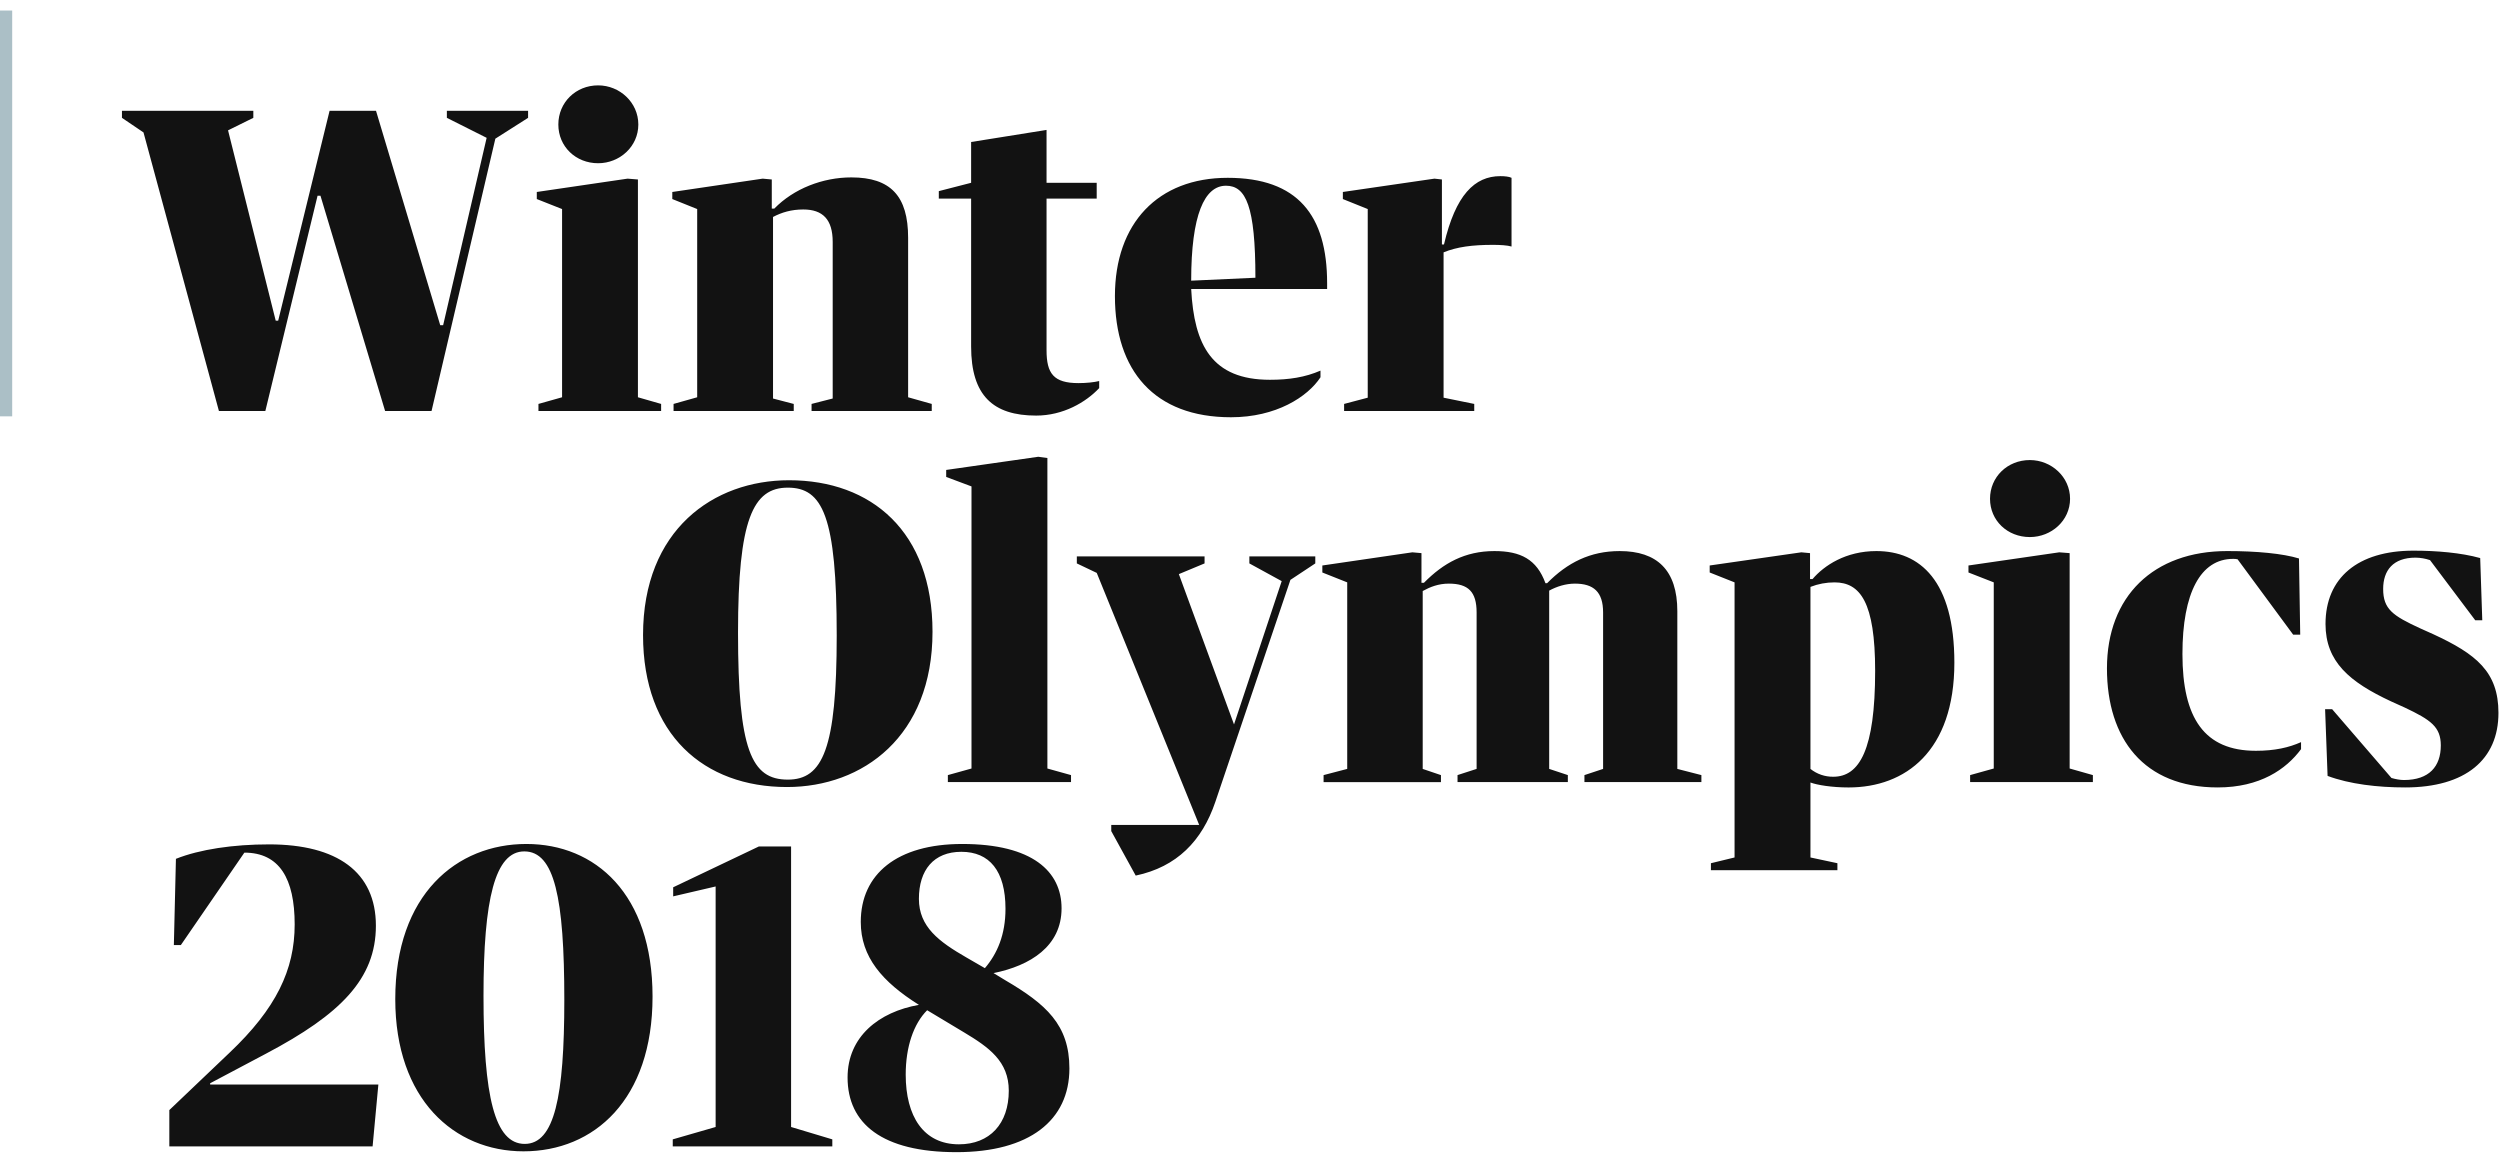
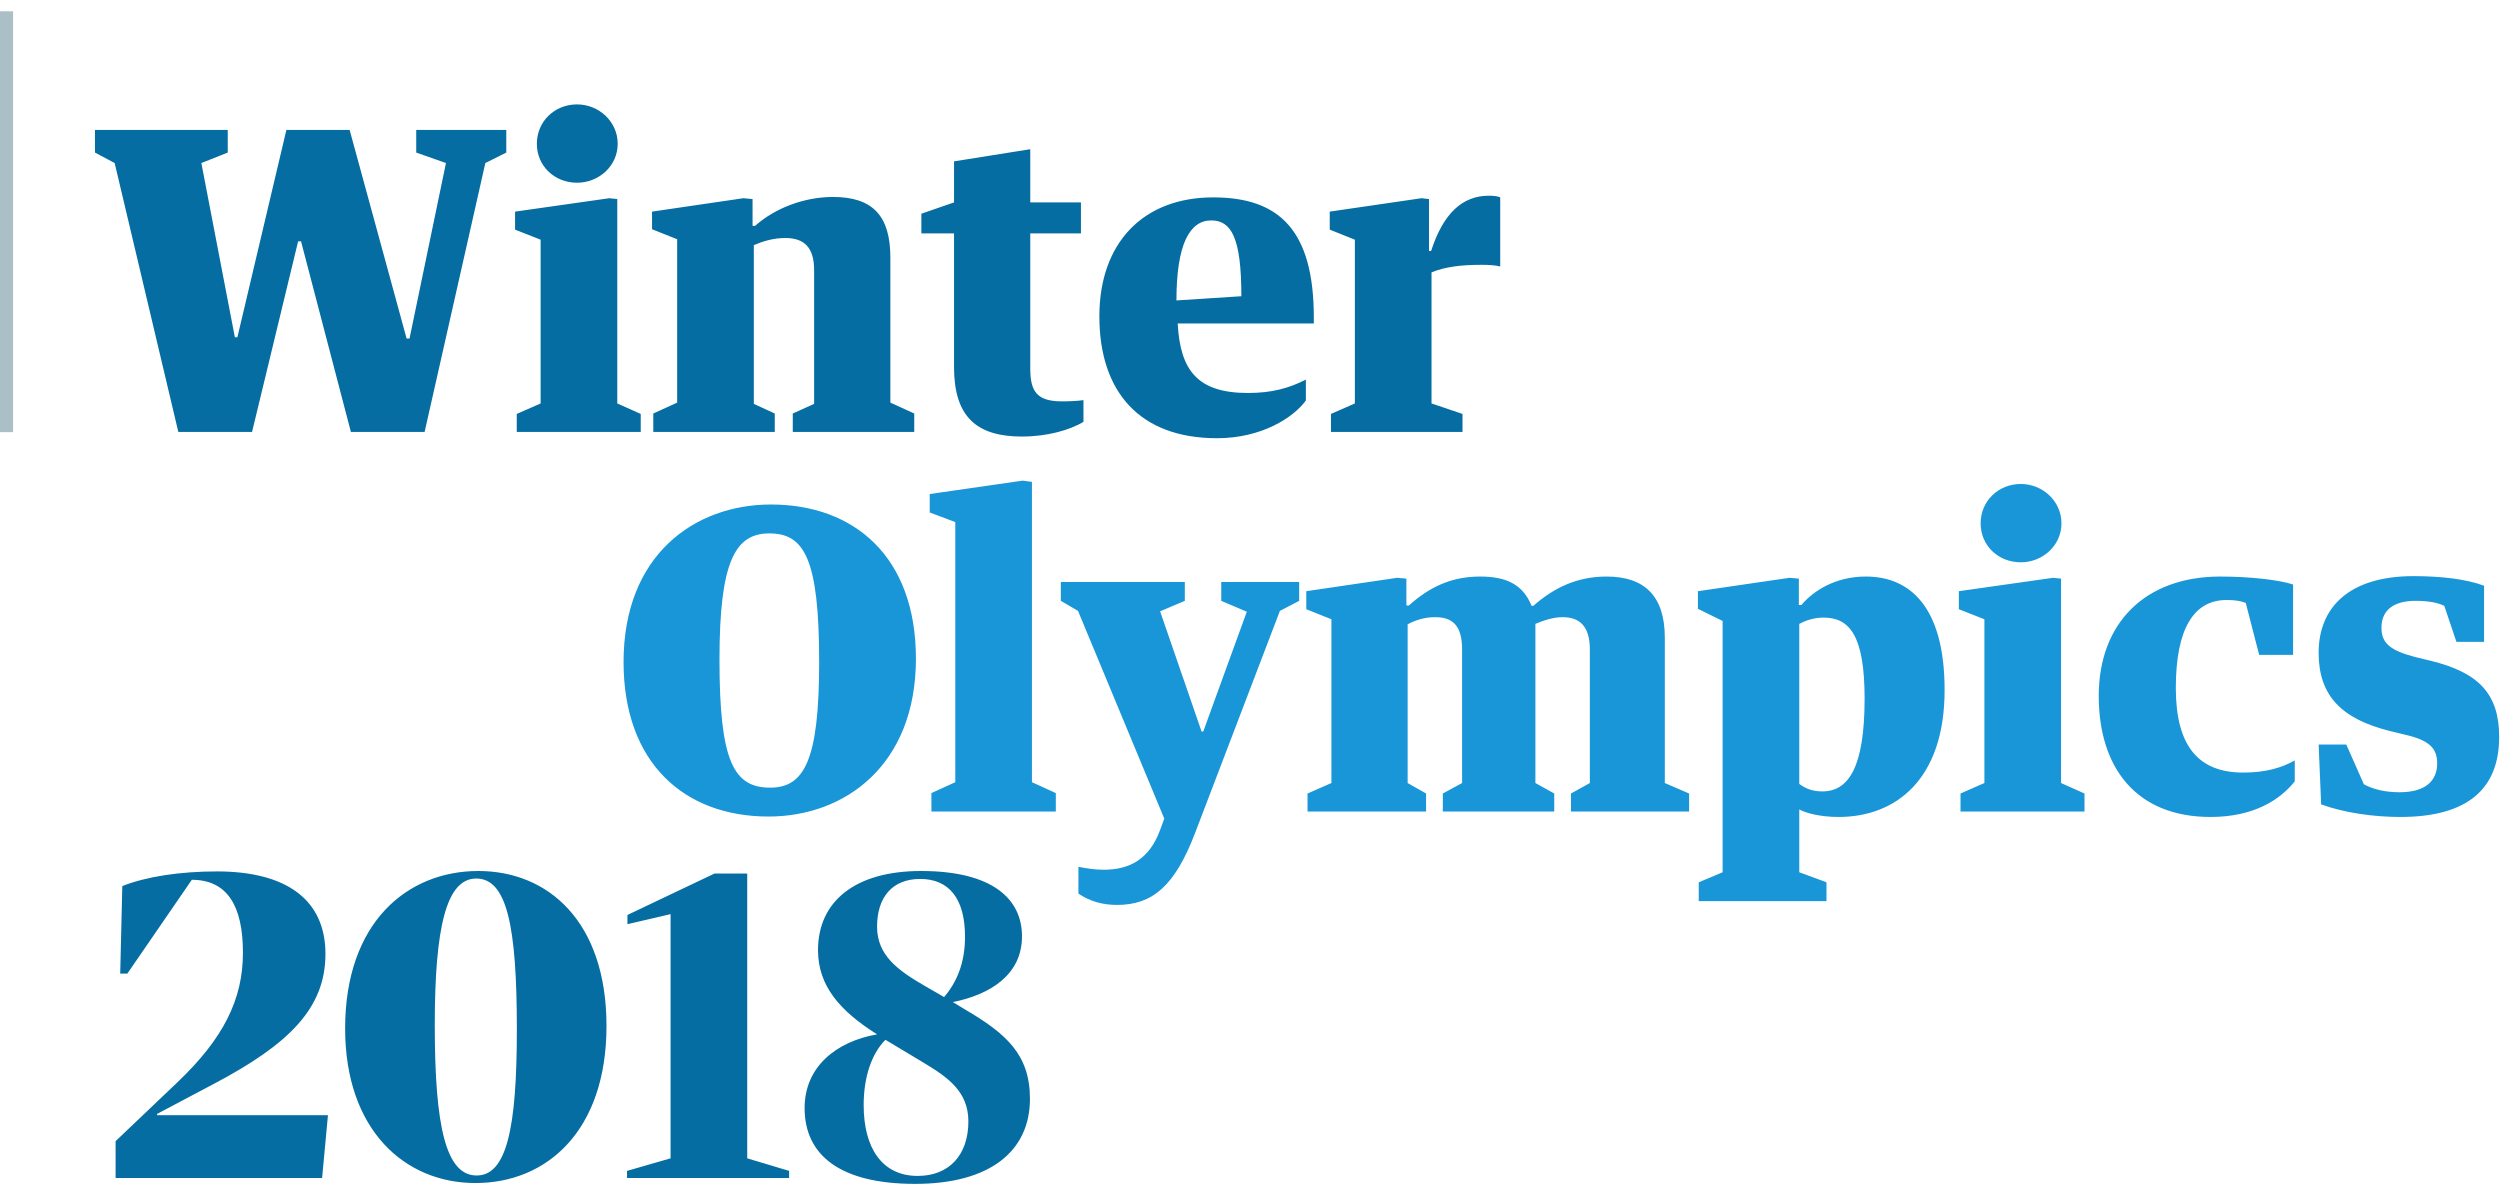
- <svg xmlns="http://www.w3.org/2000/svg" width="205" height="95">
+ <svg xmlns="http://www.w3.org/2000/svg" width="191" height="91">
  <g fill="none" fill-rule="evenodd">
-     <g fill="#121212">
-       <path d="M17.952 33.703l-6.185-22.844L10 9.663v-.58h10.773v.58L18.7 10.688l3.908 15.605h.204l4.214-17.21h3.806l5.267 17.586h.238l3.568-15.367-3.262-1.639v-.58h6.66v.58l-2.684 1.708-5.233 22.332h-3.807l-5.301-17.654h-.238l-4.282 17.654h-3.806zM49.047 7c1.767 0 3.296 1.4 3.296 3.21s-1.529 3.175-3.296 3.175c-1.835 0-3.263-1.365-3.263-3.175 0-1.81 1.428-3.21 3.263-3.21zm-5.03 8.742l7.443-1.093.85.068v17.859l1.902.546v.58H44.153v-.58l1.937-.546V17.142l-2.073-.82v-.58zm11.215 17.38l1.937-.546V17.142l-2.04-.82v-.58l7.41-1.093.747.068v2.39h.204c1.597-1.639 3.976-2.56 6.32-2.56 3.23 0 4.656 1.536 4.656 4.95v13.079l1.937.546v.58h-9.855v-.58l1.733-.444V19.84c0-1.844-.815-2.663-2.412-2.663-.986 0-1.768.239-2.481.614v14.888l1.699.444v.58h-9.855v-.58zm24.4-16.834h-2.65v-.615l2.65-.683v-3.346l6.185-.99v4.336h4.112v1.298h-4.112v12.43c0 1.912.578 2.697 2.617 2.697.645 0 1.29-.068 1.699-.17v.58c-1.088 1.16-2.957 2.253-5.166 2.253-3.534 0-5.335-1.639-5.335-5.668V16.288zm29.192 7.41H97.677c.238 4.61 1.7 7.444 6.457 7.444 1.563 0 2.888-.205 4.146-.751v.546c-1.054 1.605-3.636 3.278-7.34 3.278-6.288 0-9.516-3.824-9.516-9.937 0-5.975 3.534-9.697 9.244-9.697 5.743 0 8.156 3.073 8.156 8.639v.478zm-8.292-8.469c-1.768 0-2.855 2.39-2.855 7.786l5.267-.24c0-5.872-.781-7.546-2.412-7.546zm9.583.513l7.51-1.093.612.068v5.327h.17c.951-4.063 2.515-5.6 4.622-5.6.34 0 .713.034.917.137v5.634c-.34-.103-.951-.137-1.53-.137-1.698 0-2.956.17-4.043.615V32.61l2.515.512v.58h-10.671v-.58l1.937-.512V17.142l-2.04-.82v-.58zM76.466 51.806c0 8.578-5.713 12.731-11.936 12.731-6.801 0-11.8-4.288-11.8-12.46 0-8.645 5.78-12.697 11.97-12.697 6.767 0 11.766 4.22 11.766 12.426zM64.598 39.987c-2.857 0-4.08 2.6-4.08 11.887 0 9.624 1.087 12.055 4.08 12.055 2.856 0 4.013-2.498 4.013-11.819 0-9.792-1.157-12.123-4.013-12.123zm12.99-1.452l7.55-1.08.748.101v25.462l1.938.54v.574h-10.1v-.574l1.939-.54V39.886l-2.075-.777v-.574zm22.07 27.218c-1.088 3.208-3.162 5.335-6.529 6.045l-2.006-3.647v-.507h7.21l-8.4-20.666L88.3 46.2v-.574h10.474v.574l-2.108.878 4.523 12.325 3.91-11.751-2.652-1.452v-.574h5.407v.574l-2.04 1.35-6.156 18.202zm8.876-2.195l1.938-.507V47.754l-2.04-.81v-.574l7.38-1.08.748.067v2.431h.204c1.598-1.62 3.366-2.6 5.78-2.6 2.143 0 3.47.675 4.183 2.634h.136c1.667-1.689 3.537-2.634 5.951-2.634 3.061 0 4.727 1.553 4.727 4.93v12.933l1.973.507v.574h-9.59v-.574l1.53-.507V50.22c0-1.688-.782-2.363-2.312-2.363-.748 0-1.496.236-2.109.574V63.05l1.53.507v.574h-9.045v-.574l1.564-.507V50.22c0-1.688-.68-2.363-2.278-2.363-.85 0-1.53.27-2.142.607v14.588l1.496.507v.574h-9.624v-.574zm51.724-9.219c0 7.26-4.013 10.232-8.672 10.232-1.394 0-2.585-.203-3.129-.405v6.146l2.21.472v.575h-10.371v-.575l1.938-.472V47.754l-2.04-.81v-.574l7.515-1.08.714.067v2.127h.204c.953-1.114 2.72-2.296 5.237-2.296 3.571 0 6.394 2.431 6.394 9.151zm-6.496.676c0-5.64-1.224-7.26-3.332-7.26a5.39 5.39 0 0 0-1.973.37v14.926a2.94 2.94 0 0 0 1.87.642c2.143 0 3.435-2.195 3.435-8.678zm12.685-17.29c1.768 0 3.298 1.384 3.298 3.174s-1.53 3.14-3.298 3.14c-1.837 0-3.265-1.35-3.265-3.14s1.428-3.174 3.265-3.174zm-5.033 8.645l7.447-1.08.85.067v17.66l1.905.541v.574H161.55v-.574l1.938-.54V47.754l-2.074-.81v-.574zM181.85 64.57c-6.053 0-9.08-3.985-9.08-9.76 0-5.909 3.81-9.623 9.863-9.623 2.414 0 4.556.202 5.883.608l.102 6.247h-.578l-4.557-6.18c-.136-.034-.238-.034-.374-.034-2.653 0-4.149 2.77-4.149 7.801 0 5.268 1.802 7.936 6.02 7.936 1.563 0 2.72-.27 3.706-.71v.575c-1.224 1.654-3.367 3.14-6.836 3.14zm17.684-12.562c3.502 1.621 5.339 3.073 5.339 6.45 0 3.816-2.687 6.112-7.652 6.112-2.244 0-4.557-.27-6.359-.945l-.204-5.471h.578l4.863 5.64c.34.1.714.168 1.02.168 2.075 0 3.027-1.114 3.027-2.836 0-1.52-.816-2.094-2.959-3.107l-1.122-.507c-3.4-1.587-5.373-3.241-5.373-6.348 0-3.782 2.653-6.01 7.21-6.01 1.87 0 3.91.168 5.474.607l.17 5.099h-.578l-3.706-4.93a3.832 3.832 0 0 0-1.19-.203c-1.837 0-2.653 1.047-2.653 2.567 0 1.654.782 2.195 3.06 3.241l1.055.473zM31.026 88.929l-.473 5.074H13.885v-2.977l4.936-4.702c3.82-3.62 5.342-6.8 5.342-10.522 0-3.755-1.251-5.886-4.125-5.886l-5.207 7.578h-.575l.17-7.07c1.96-.779 4.699-1.185 7.64-1.185 5.579 0 8.757 2.267 8.757 6.665 0 4.364-2.908 7.273-8.993 10.487l-4.598 2.436v.102h13.794zm11.9 5.48c-5.68 0-10.514-4.263-10.514-12.483 0-8.593 5.038-12.72 10.751-12.72 5.647 0 10.346 4.093 10.346 12.517 0 8.457-4.8 12.686-10.582 12.686zm.102-.609c2.435 0 3.246-3.857 3.246-11.807 0-8.39-.811-12.178-3.28-12.178-2.4 0-3.347 3.89-3.347 11.84 0 8.255.913 12.145 3.381 12.145zm12.138.203v-.575l3.516-1.015V72.69l-3.482.812v-.744l7.032-3.35h2.637v23.005l3.381 1.015v.575H55.166zm32.525-6.394c0 4.263-3.28 6.868-9.264 6.868-6.086 0-8.926-2.335-8.926-6.124 0-3.349 2.57-5.379 5.85-5.954-3.01-1.894-4.768-3.924-4.768-6.8 0-3.924 2.975-6.393 8.317-6.393 5.781 0 8.148 2.266 8.148 5.277 0 3.112-2.57 4.702-5.578 5.311l.946.576c3.347 1.962 5.275 3.653 5.275 7.24zm-8.453-9.1l1.522.88c1.014-1.185 1.69-2.74 1.69-4.872 0-3.112-1.319-4.669-3.618-4.669-2.265 0-3.482 1.489-3.482 3.857 0 2.3 1.657 3.518 3.888 4.804zm-4.97 9.608c0 3.416 1.454 5.717 4.362 5.717 2.535 0 4.09-1.692 4.09-4.398 0-2.402-1.622-3.552-3.65-4.77l-3.044-1.827c-1.115 1.117-1.758 3.011-1.758 5.278z" />
-     </g>
-     <path d="M.5 1.364V33.64" stroke="#ABBFC6" stroke-linecap="square" />
+     <path d="M13.624 33L8.76 12.456l-1.504-.8V9.928H17.4v1.728l-2.016.8 2.56 13.312h.192l3.744-15.84h4.832l4.352 15.936h.224l2.784-13.408-2.272-.8V9.928h6.88v1.728l-1.6.8L32.44 33h-5.632L23 18.44h-.224L19.256 33h-5.632zM44.088 7.976c1.664 0 3.104 1.312 3.104 3.008s-1.44 2.976-3.104 2.976c-1.728 0-3.072-1.28-3.072-2.976s1.344-3.008 3.072-3.008zm-4.736 8.192l7.2-1.024.608.064v15.616l1.792.8V33H39.48v-1.376l1.824-.8V18.312l-1.952-.768v-1.376zm10.56 15.424l1.824-.832V18.28l-1.92-.768v-1.344l6.976-1.024.704.064v2.048h.192c1.504-1.344 3.744-2.208 5.952-2.208 3.04 0 4.384 1.44 4.384 4.64V30.76l1.824.832V33h-9.28v-1.408l1.632-.736V20.648c0-1.76-.768-2.464-2.208-2.464-.928 0-1.728.256-2.4.544v12.128l1.6.736V33h-9.28v-1.408zm22.976-13.76h-2.496v-1.504l2.496-.864v-3.136l5.824-.928v4.064h3.872v2.368h-3.872v10.304c0 1.792.512 2.528 2.432 2.528.576 0 1.248-.032 1.632-.096v1.664c-1.024.608-2.72 1.12-4.704 1.12-3.488 0-5.184-1.536-5.184-5.312V17.832zm27.488 6.88h-10.4c.192 3.616 1.536 5.312 5.376 5.312 1.856 0 3.168-.384 4.416-1.024v1.6c-.96 1.312-3.392 2.88-6.784 2.88-5.952 0-8.992-3.584-8.992-9.312 0-5.6 3.328-9.088 8.704-9.088 5.056 0 7.68 2.528 7.68 9.184v.448zm-7.84-7.872c-1.632 0-2.656 1.792-2.656 6.112l4.96-.32c0-4.48-.768-5.792-2.304-5.792zm9.056-.672l7.008-1.024.576.064v3.968h.16c.928-2.88 2.4-4.224 4.416-4.224.32 0 .672.032.864.128v5.28c-.32-.096-.896-.128-1.44-.128-1.6 0-2.784.16-3.808.576v10.016l2.368.8V33h-10.048v-1.376l1.824-.8V18.312l-1.92-.768v-1.376z" fill="#056DA1" />
+     <path d="M69.976 50.32c0 8.128-5.408 12.064-11.264 12.064-6.4 0-11.072-4.064-11.072-11.808 0-8.192 5.44-12.032 11.264-12.032 6.368 0 11.072 4 11.072 11.776zm-11.2-9.568c-2.592 0-3.808 2.112-3.808 9.632 0 7.808 1.088 9.792 3.872 9.792 2.592 0 3.744-2.048 3.744-9.6 0-7.936-1.152-9.824-3.808-9.824zm12.256-3.008l7.104-1.024.704.096V59.76l1.824.832V62H71.16v-1.408l1.824-.832V39.888l-1.952-.736v-1.408zm13.28 28.704c1.952 0 3.488-.768 4.32-3.04l.32-.864-6.592-15.872-1.312-.768v-1.44h9.472v1.44l-1.888.8 3.168 9.184h.128l3.328-9.152-1.952-.832v-1.44h5.952v1.44l-1.472.768L91.32 63.6c-1.568 4.128-3.296 5.536-5.984 5.536-1.056 0-2.048-.256-2.944-.864v-2.048c.64.128 1.28.224 1.92.224zm15.584-5.824l1.824-.8V47.312l-1.92-.768v-1.376l6.944-1.024.704.064v2.048h.192c1.504-1.344 3.168-2.208 5.44-2.208 2.016 0 3.264.608 3.936 2.24h.128c1.568-1.376 3.328-2.24 5.6-2.24 2.88 0 4.448 1.472 4.448 4.672v11.104l1.856.8V62h-9.024v-1.376l1.44-.8V49.616c0-1.76-.768-2.464-2.08-2.464-.736 0-1.472.256-2.08.512v12.16l1.44.8V62h-8.512v-1.376l1.472-.8V49.616c0-1.76-.672-2.464-2.048-2.464-.832 0-1.504.224-2.112.544v12.128l1.408.8V62h-9.056v-1.376zm48.672-7.904c0 6.88-3.776 9.696-8.096 9.696-1.376 0-2.496-.288-3.008-.576v4.8l2.08.768v1.44h-9.76v-1.44l1.824-.768v-19.2l-1.888-.928v-1.344l7.008-1.024.704.064v2.016h.192c.896-1.056 2.56-2.176 4.928-2.176 3.36 0 6.016 2.304 6.016 8.672zm-6.112.64c0-4.8-1.152-6.176-3.136-6.176-.736 0-1.376.224-1.856.48v12.224c.416.32.96.576 1.76.576 2.016 0 3.232-1.856 3.232-7.104zm11.936-16.384c1.664 0 3.104 1.312 3.104 3.008s-1.44 2.976-3.104 2.976c-1.728 0-3.072-1.28-3.072-2.976s1.344-3.008 3.072-3.008zm-4.736 8.192l7.2-1.024.608.064v15.616l1.792.8V62h-9.472v-1.376l1.824-.8V47.312l-1.952-.768v-1.376zm19.232 17.248c-5.696 0-8.544-3.776-8.544-9.248 0-5.6 3.584-9.12 9.28-9.12 2.272 0 4.512.256 5.568.608v5.376H172.6l-1.024-3.968c-.384-.16-.864-.224-1.472-.224-2.464 0-3.872 2.144-3.872 6.72 0 4.48 1.76 6.464 5.152 6.464 1.76 0 2.976-.384 3.936-.928v1.6c-1.152 1.44-3.168 2.72-6.432 2.72zm16.8-11.936c3.68.896 5.248 2.528 5.248 5.824 0 3.904-2.336 6.112-7.552 6.112-2.048 0-4.288-.32-6.048-.96l-.192-4.576h2.112l1.344 3.04c.704.384 1.632.608 2.72.608 1.984 0 2.88-.864 2.88-2.208 0-1.152-.608-1.76-2.4-2.176l-1.184-.288c-3.744-.928-5.472-2.72-5.472-5.984 0-3.424 2.272-5.856 7.264-5.856 2.048 0 4.032.224 5.376.736v4.288h-2.112l-.928-2.752c-.512-.256-1.248-.384-2.208-.384-1.728 0-2.592.768-2.592 2.048 0 1.152.608 1.728 2.56 2.24l1.184.288z" fill="#1896D7" />
+     <path d="M25.056 85.2l-.448 4.8H8.832v-2.816l4.672-4.448c3.616-3.424 5.056-6.432 5.056-9.952 0-3.552-1.184-5.568-3.904-5.568l-4.928 7.168h-.544l.16-6.688c1.856-.736 4.448-1.12 7.232-1.12 5.28 0 8.288 2.144 8.288 6.304 0 4.128-2.752 6.88-8.512 9.92L12 85.104v.096h13.056zm11.264 5.184c-5.376 0-9.952-4.032-9.952-11.808 0-8.128 4.768-12.032 10.176-12.032 5.344 0 9.792 3.872 9.792 11.84 0 8-4.544 12-10.016 12zm.096-.576c2.304 0 3.072-3.648 3.072-11.168 0-7.936-.768-11.52-3.104-11.52-2.272 0-3.168 3.68-3.168 11.2 0 7.808.864 11.488 3.2 11.488zM47.904 90v-.544l3.328-.96V69.84l-3.296.768v-.704l6.656-3.168h2.496v21.76l3.2.96V90H47.904zm30.784-6.048c0 4.032-3.104 6.496-8.768 6.496-5.76 0-8.448-2.208-8.448-5.792 0-3.168 2.432-5.088 5.536-5.632-2.848-1.792-4.512-3.712-4.512-6.432 0-3.712 2.816-6.048 7.872-6.048 5.472 0 7.712 2.144 7.712 4.992 0 2.944-2.432 4.448-5.28 5.024l.896.544c3.168 1.856 4.992 3.456 4.992 6.848zm-8-8.608l1.44.832c.96-1.12 1.6-2.592 1.6-4.608 0-2.944-1.248-4.416-3.424-4.416-2.144 0-3.296 1.408-3.296 3.648 0 2.176 1.568 3.328 3.68 4.544zm-4.704 9.088c0 3.232 1.376 5.408 4.128 5.408 2.4 0 3.872-1.6 3.872-4.16 0-2.272-1.536-3.36-3.456-4.512l-2.88-1.728c-1.056 1.056-1.664 2.848-1.664 4.992z" fill="#056DA1" />
+     <path d="M.5 1.364v31.152" stroke="#ABBFC6" stroke-linecap="square" />
  </g>
</svg>
